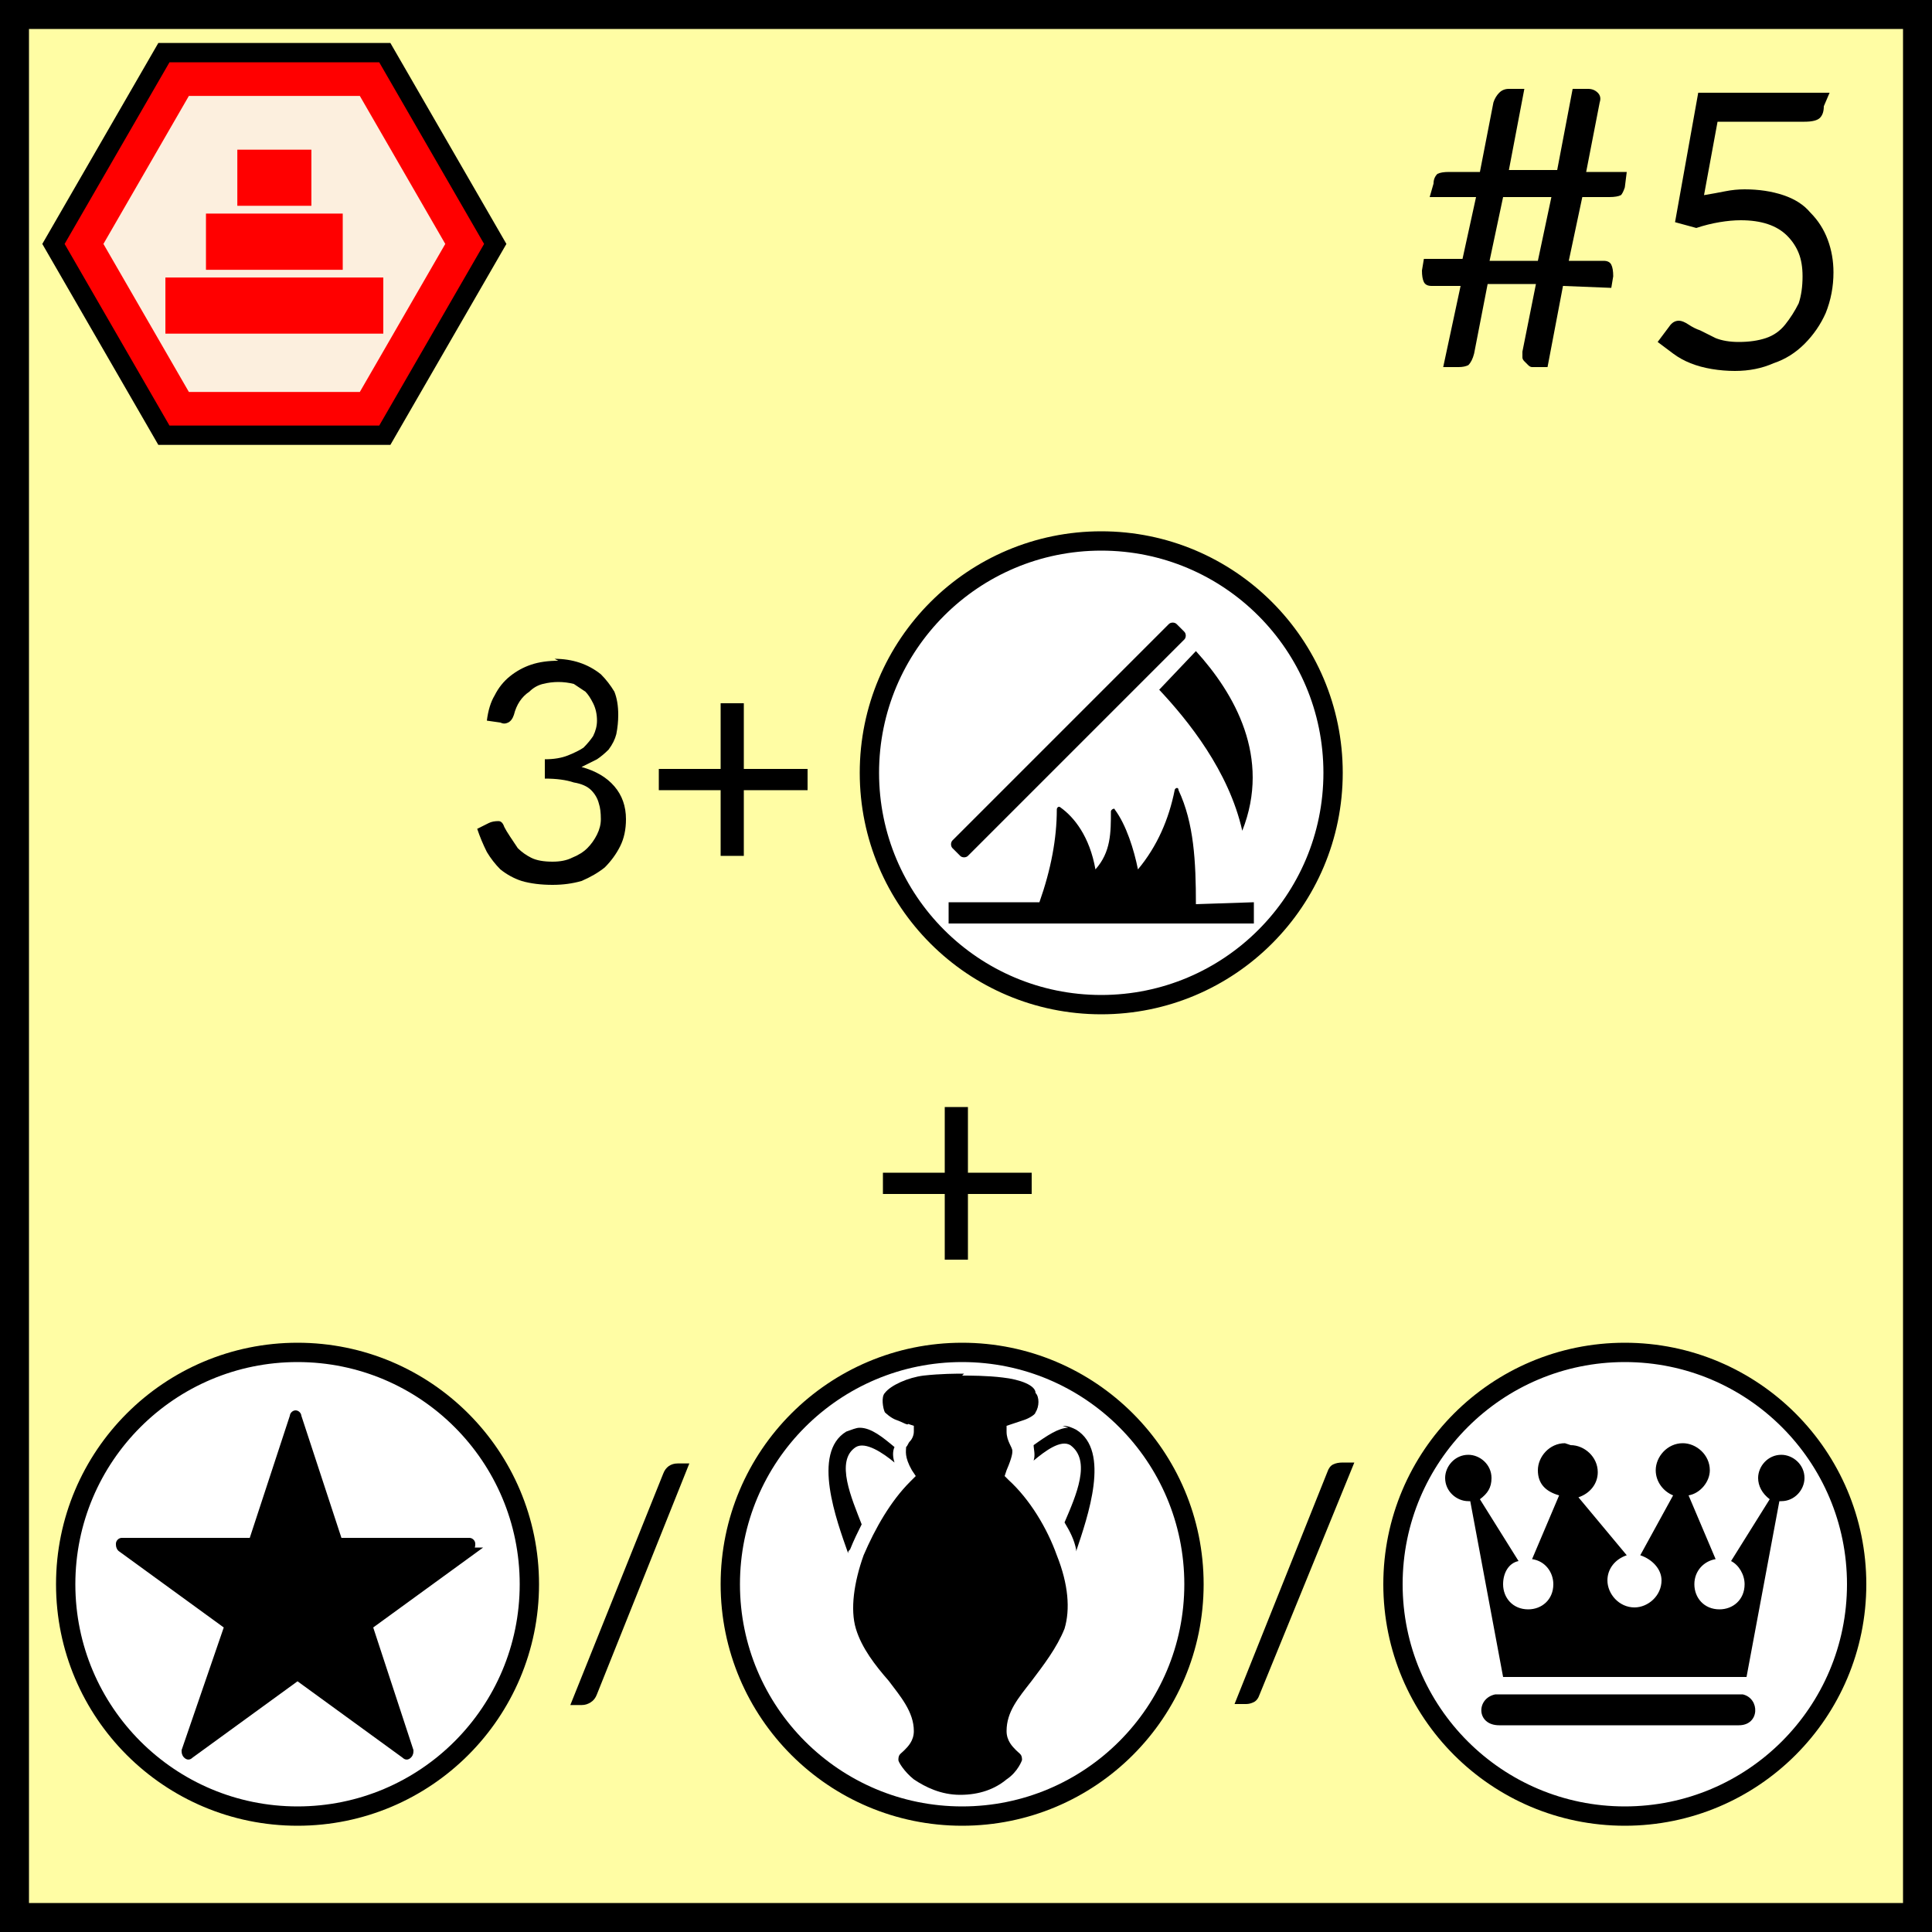
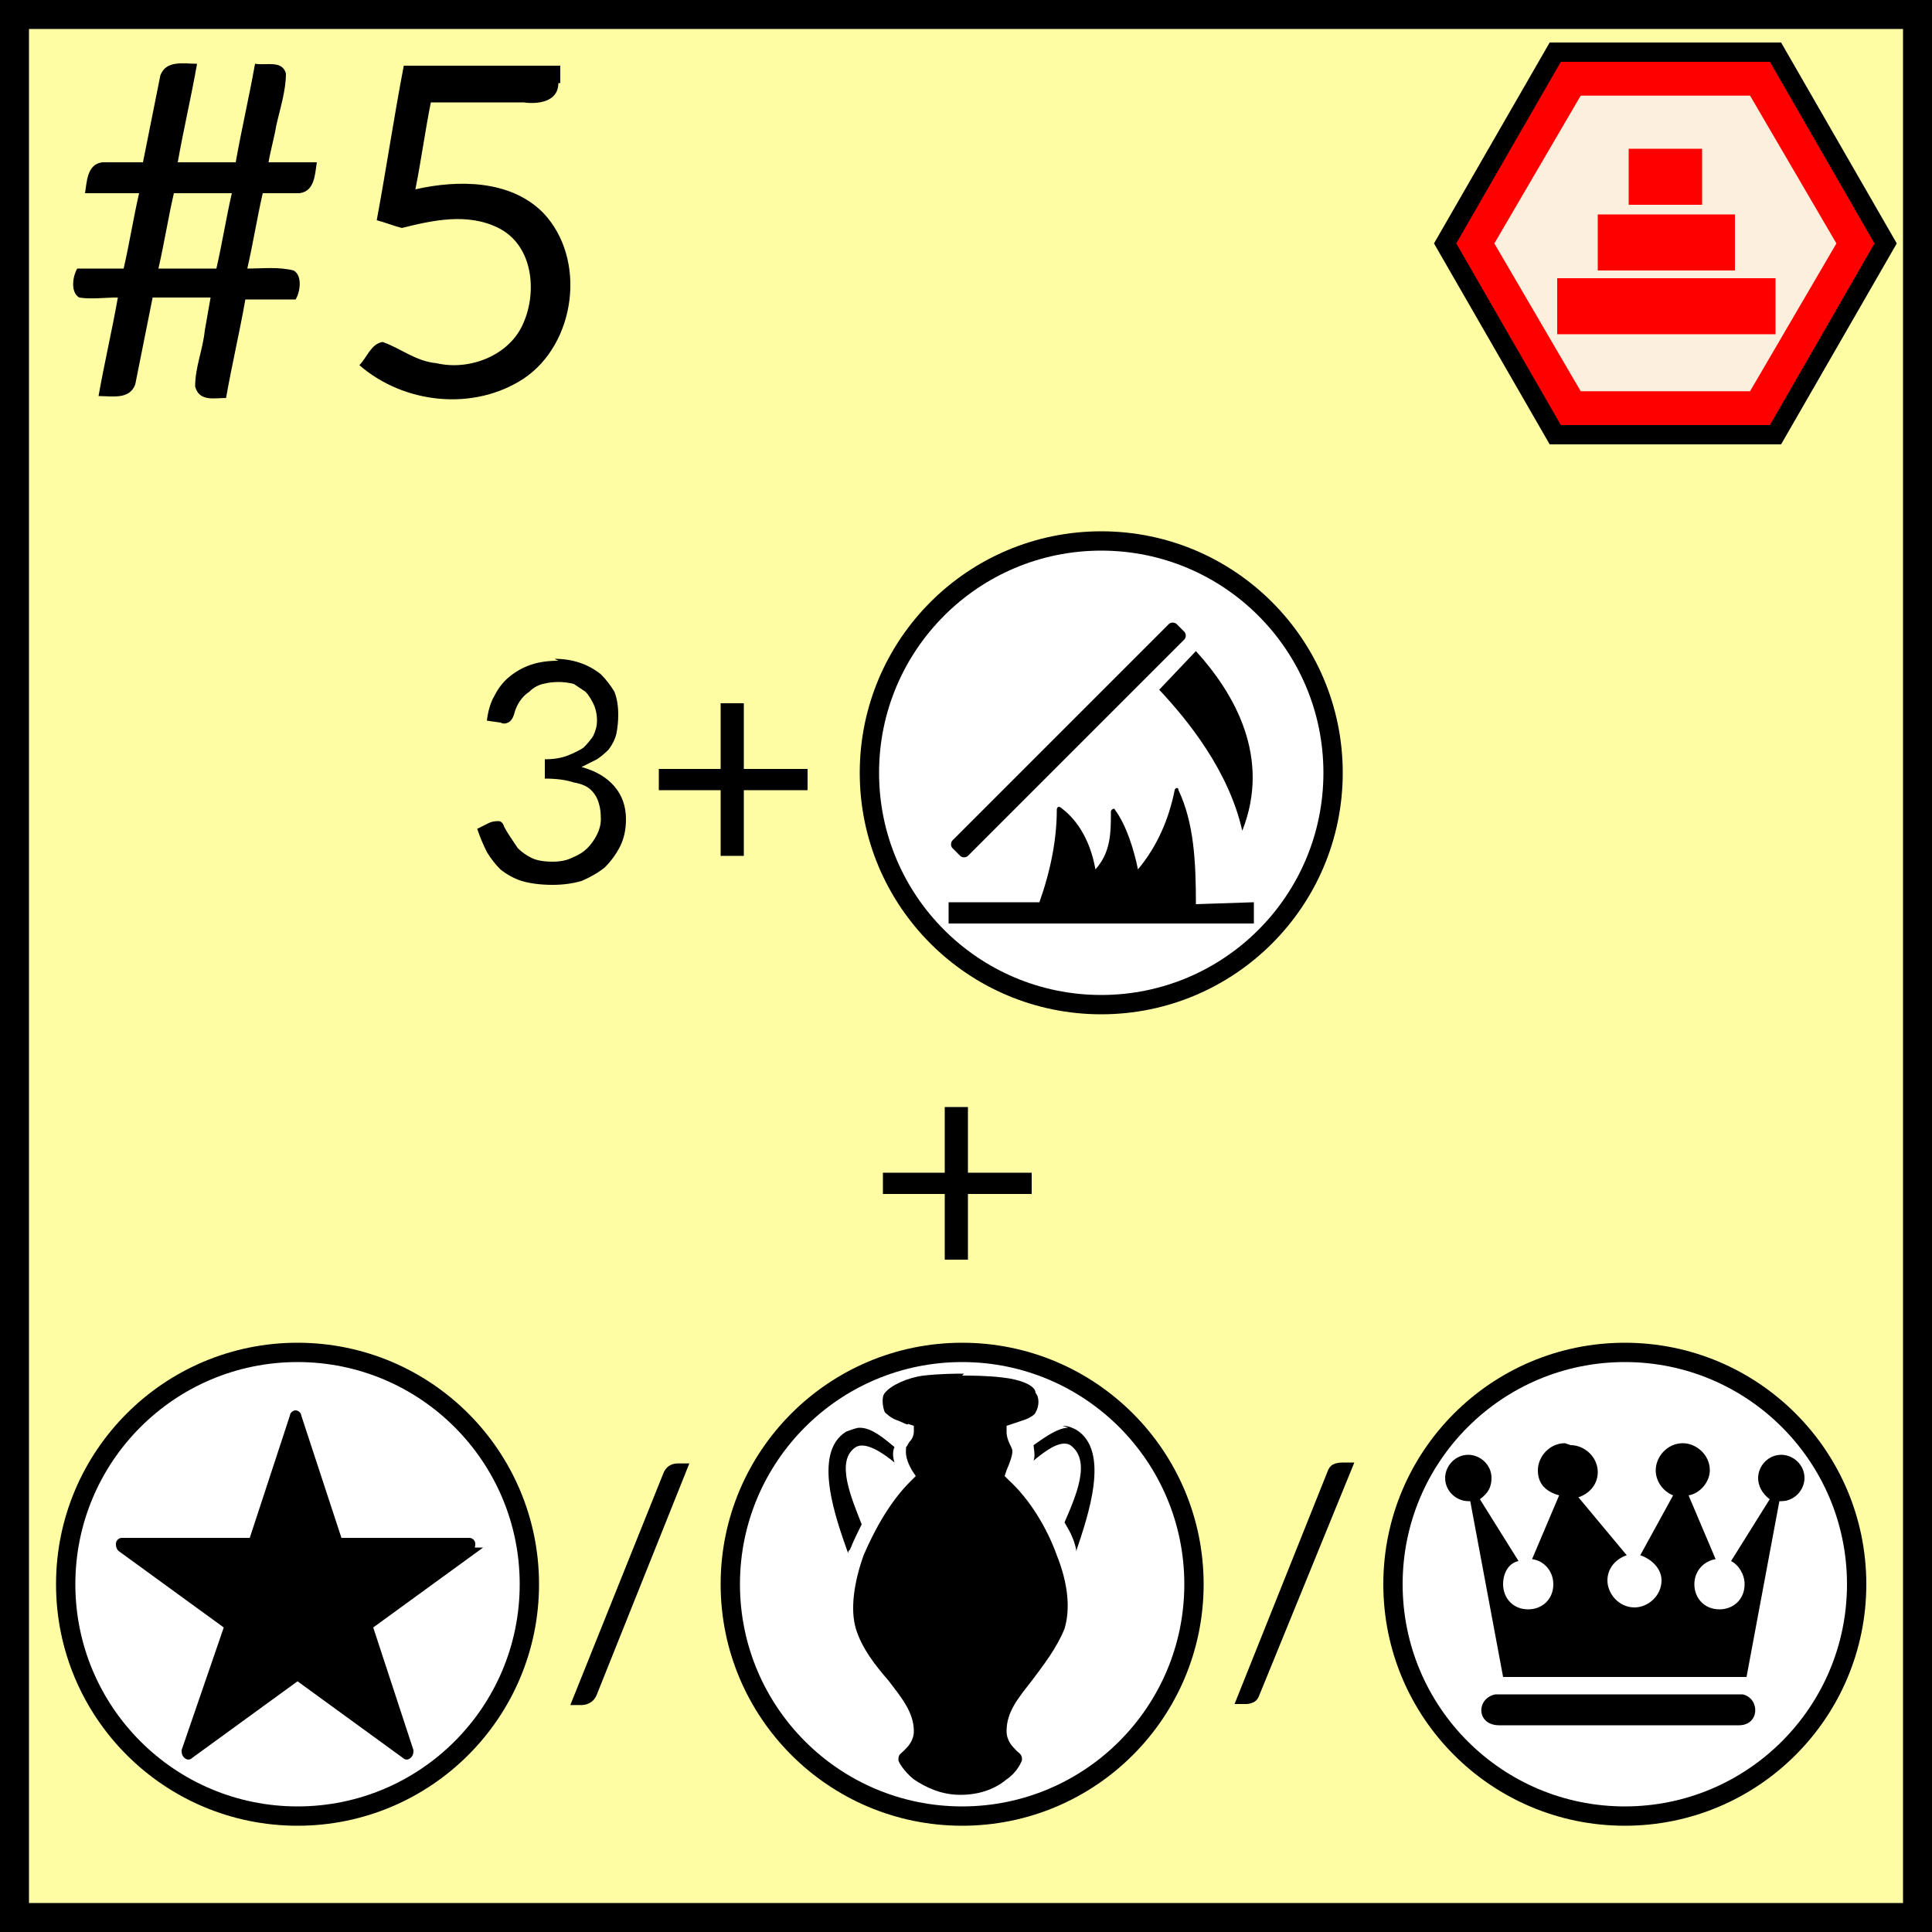
<svg xmlns="http://www.w3.org/2000/svg" height="100px" width="100px" viewbox="0 0 100 100">
  <rect style="fill:#fffda4;stroke:#000000;stroke-width:3px" x="0px" y="0px" width="100px" height="100px" />
  <g>
    <g>
-       <polygon style="fill:#fcefde;stroke:#ff0000;stroke-width:2.5px" points="9.055,3.714 19.346,3.714 24.491,12.626 19.346,21.538 9.055,21.538 3.910,12.626" />
-       <polygon style="fill:none;stroke:#000000;stroke-width:1px" points="8.484,2.724 19.917,2.724 25.634,12.626 19.917,22.528 8.484,22.528 2.767,12.626" />
+       <polygon style="fill:#fcefde;stroke:#ff0000;stroke-width:2.5px" points="81.1,3.7 91.3,3.7 96.5,12.6 91.3,21.5 81.1,21.5 75.9,12.6" />
+       <polygon style="fill:none;stroke:#000000;stroke-width:1px" points="80.5,2.7 91.9,2.7 97.6,12.6 91.9,22.5 80.5,22.5 74.8,12.6" />
    </g>
    <g>
-       <rect style="fill:#ff0000;fill-opacity:1;stroke:none" width="11.278" height="2.905" x="8.561" y="14.364" />
-       <rect style="fill:#ff0000;fill-opacity:1;stroke:none" width="7.079" height="2.91" x="10.661" y="11.055" />
-       <rect style="fill:#ff0000;fill-opacity:1;stroke:none" width="3.833" height="2.905" x="12.284" y="7.747" />
+       <rect style="fill:#ff0000;stroke:none" width="11.3" height="2.9" x="80.6" y="14.4" />
+       <rect style="fill:#ff0000;stroke:none" width="7.1" height="2.9" x="82.7" y="11.1" />
+       <rect style="fill:#ff0000;stroke:none" width="3.8" height="2.9" x="84.3" y="7.7" />
    </g>
  </g>
-   <path style="fill:#000000;stroke:none" d="M 80.9,14.8 80.1,19.0 h -0.8 q -0.1,0 -0.2,-0.1 -0.1,-0.1 -0.2,-0.2 -0.1,-0.1 -0.1,-0.2 0,-0.1 0,-0.3 l 0.7,-3.5 h -2.5 l -0.7,3.6 Q 76.2,18.7 76.0,18.9 75.8,19.0 75.5,19.0 h -0.8 l 0.9,-4.2 h -1.5 q -0.3,0 -0.4,-0.2 -0.1,-0.2 -0.1,-0.6 l 0.1,-0.6 h 2.0 L 76.4,10.2 H 74.0 L 74.2,9.5 Q 74.2,9.2 74.4,9.0 74.6,8.9 75.0,8.9 h 1.6 l 0.7,-3.6 q 0.1,-0.3 0.3,-0.5 0.2,-0.2 0.5,-0.2 h 0.8 l -0.8,4.2 h 2.5 l 0.8,-4.2 h 0.8 q 0.3,0 0.5,0.2 0.2,0.2 0.1,0.5 l -0.7,3.6 h 2.1 l -0.1,0.8 q -0.1,0.3 -0.2,0.4 -0.2,0.1 -0.6,0.1 h -1.4 l -0.7,3.3 h 1.8 q 0.3,0 0.4,0.2 0.1,0.2 0.1,0.6 l -0.1,0.6 z m -3.8,-1.3 h 2.5 L 80.3,10.2 h -2.5 z" />
-   <path style="fill:#000000;stroke:none" d="m 94.4,5.5 q 0,0.4 -0.2,0.6 -0.2,0.2 -0.8,0.2 h -4.5 l -0.7,3.8 q 0.6,-0.1 1.1,-0.2 0.5,-0.1 1.0,-0.1 1.1,0 2.0,0.3 0.9,0.3 1.4,0.9 0.6,0.6 0.9,1.4 0.3,0.8 0.3,1.7 0,1.1 -0.4,2.1 -0.4,0.9 -1.1,1.6 -0.7,0.7 -1.6,1.0 -0.9,0.4 -2.0,0.4 -0.6,0 -1.2,-0.1 -0.6,-0.1 -1.1,-0.3 -0.5,-0.2 -0.9,-0.5 -0.4,-0.3 -0.8,-0.6 l 0.6,-0.8 q 0.2,-0.3 0.5,-0.3 0.2,0 0.5,0.2 0.3,0.2 0.6,0.3 0.4,0.2 0.8,0.4 0.5,0.2 1.2,0.2 0.8,0 1.4,-0.2 0.6,-0.2 1.0,-0.7 0.4,-0.5 0.7,-1.1 0.2,-0.6 0.2,-1.4 0,-0.7 -0.2,-1.2 -0.2,-0.5 -0.6,-0.9 -0.4,-0.4 -1.0,-0.6 -0.6,-0.2 -1.4,-0.2 -0.5,0 -1.1,0.1 -0.6,0.1 -1.2,0.3 l -1.1,-0.3 1.2,-6.7 h 6.8 z" />
+   <path style="fill:#000000;stroke:none" d="m 12.7,15.5 c -0.3,1.7 -0.7,3.4 -1.0,5.1 -0.6,0 -1.4,0.2 -1.6,-0.6 0,-1.0 0.4,-1.9 0.5,-2.9 0.1,-0.6 0.2,-1.1 0.3,-1.7 -1.0,0 -2.0,0 -3.0,0 -0.3,1.5 -0.6,3.0 -0.9,4.5 -0.3,0.8 -1.2,0.6 -1.9,0.6 0.3,-1.7 0.7,-3.4 1.0,-5.1 -0.7,0 -1.4,0.1 -2.0,0 -0.5,-0.3 -0.3,-1.2 -0.1,-1.5 0.8,0 1.6,0 2.4,0 0.3,-1.3 0.5,-2.6 0.8,-3.9 -0.9,0 -1.9,0 -2.8,0 0.1,-0.6 0.1,-1.5 0.9,-1.6 0.7,0 1.4,0 2.1,0 0.3,-1.5 0.6,-3.0 0.9,-4.5 0.3,-0.8 1.2,-0.6 1.9,-0.6 -0.3,1.7 -0.7,3.4 -1.0,5.1 1.0,0 2.0,0 3.0,0 0.3,-1.7 0.7,-3.4 1.0,-5.1 0.6,0.1 1.4,-0.2 1.6,0.5 0,0.9 -0.3,1.8 -0.5,2.7 -0.1,0.6 -0.3,1.3 -0.4,1.9 0.8,0 1.7,0 2.5,0 -0.1,0.6 -0.1,1.5 -0.9,1.6 -0.6,0 -1.2,0 -1.9,0 -0.3,1.3 -0.5,2.6 -0.8,3.9 0.8,0 1.6,-0.1 2.4,0.1 0.5,0.3 0.3,1.2 0.1,1.5 -0.9,0 -1.9,0 -2.8,0 z m -4.5,-1.6 c 1.0,0 2.0,0 3.0,0 0.3,-1.3 0.5,-2.6 0.8,-3.9 -1.0,0 -2.0,0 -3.0,0 -0.3,1.3 -0.5,2.6 -0.8,3.9 z" />
+   <path style="fill:#000000;stroke:none" d="m 28.9,4.3 c 0,1.0 -1.1,1.1 -1.8,1.0 -1.6,0 -3.2,0 -4.8,0 -0.3,1.5 -0.5,3.0 -0.8,4.5 2.2,-0.5 4.9,-0.5 6.6,1.2 2.3,2.4 1.7,6.8 -1.0,8.6 -2.6,1.7 -6.2,1.3 -8.5,-0.7 0.4,-0.4 0.6,-1.1 1.2,-1.2 0.9,0.3 1.7,1.0 2.8,1.1 1.7,0.4 3.8,-0.4 4.5,-2.1 0.7,-1.6 0.5,-4.0 -1.3,-4.9 -1.6,-0.8 -3.4,-0.4 -5.0,0 -0.4,-0.1 -0.9,-0.3 -1.3,-0.4 0.5,-2.7 0.9,-5.4 1.4,-8.0 2.7,0 5.4,0 8.1,0 0,0.3 0,0.6 0,0.9 z" />
  <path style="fill:#000000;stroke:none" d="m 28.7,34.1 q 0.7,0 1.3,0.2 0.6,0.2 1.1,0.6 0.4,0.4 0.7,0.9 0.2,0.5 0.2,1.2 0,0.5 -0.1,1.0 -0.1,0.4 -0.4,0.8 -0.3,0.3 -0.6,0.5 -0.4,0.2 -0.8,0.4 1.1,0.3 1.7,1.0 0.6,0.7 0.6,1.7 0,0.8 -0.3,1.4 -0.3,0.6 -0.8,1.1 -0.5,0.4 -1.2,0.7 -0.7,0.2 -1.5,0.2 -0.9,0 -1.6,-0.2 -0.6,-0.2 -1.1,-0.6 -0.4,-0.4 -0.7,-0.9 -0.3,-0.6 -0.5,-1.2 l 0.6,-0.3 q 0.2,-0.1 0.5,-0.1 0.2,0 0.3,0.3 0.1,0.2 0.3,0.5 0.2,0.3 0.4,0.6 0.3,0.3 0.7,0.5 0.4,0.2 1.1,0.2 0.6,0 1.0,-0.2 0.5,-0.2 0.8,-0.5 0.3,-0.3 0.5,-0.7 0.2,-0.4 0.2,-0.8 0,-0.5 -0.1,-0.8 -0.1,-0.4 -0.4,-0.7 -0.3,-0.3 -0.9,-0.4 -0.6,-0.2 -1.5,-0.2 v -1.0 q 0.7,0 1.2,-0.2 0.5,-0.2 0.8,-0.4 0.3,-0.3 0.5,-0.6 0.2,-0.4 0.2,-0.8 0,-0.5 -0.2,-0.9 -0.2,-0.4 -0.4,-0.6 -0.3,-0.2 -0.6,-0.4 -0.4,-0.1 -0.8,-0.1 -0.4,0 -0.8,0.1 -0.4,0.1 -0.7,0.4 -0.3,0.2 -0.5,0.5 -0.2,0.3 -0.3,0.7 -0.1,0.3 -0.3,0.4 -0.2,0.1 -0.4,0 l -0.7,-0.1 q 0.1,-0.8 0.4,-1.3 0.3,-0.6 0.8,-1.0 0.5,-0.4 1.1,-0.6 0.6,-0.2 1.4,-0.2 z" />
  <path style="fill:#000000;stroke:none" d="m 38.5,36.4 v 3.4 h 3.3 v 1.1 h -3.3 v 3.4 h -1.2 v -3.4 h -3.2 v -1.1 h 3.2 v -3.4 z" />
  <g>
    <circle style="fill:#ffffff;stroke:#000000;stroke-width:1px" cy="40" cx="57" r="12" />
    <path style="fill:#000000;stroke:none" d="M 49.7,44.3 49.3,43.9 c -0.1,-0.1 -0.1,-0.3 0,-0.4 L 60.5,32.3 c 0.1,-0.1 0.3,-0.1 0.4,0 l 0.4,0.4 c 0.1,0.1 0.1,0.3 0,0.4 L 50.1,44.3 c -0.1,0.1 -0.3,0.1 -0.4,0 z" />
    <path style="fill:#000000;stroke:none" d="m 64.9,46.7 v 1.1 H 49.1 v -1.1 h 4.7 c 0.6,-1.7 0.9,-3.3 0.9,-4.8 0,-0.1 0.1,-0.2 0.2,-0.1 0.7,0.5 1.5,1.5 1.8,3.2 0.8,-0.9 0.8,-1.9 0.8,-3.0 0,-0.1 0.2,-0.2 0.2,-0.1 0.6,0.8 1.0,2.1 1.2,3.1 1.0,-1.2 1.6,-2.6 1.9,-4.1 0,-0.1 0.2,-0.2 0.2,0 0.8,1.7 0.9,3.7 0.9,5.9 z" />
    <path style="fill:#000000;stroke:none" d="m 64.4,43.0 c 0,0 -0.1,0 -0.1,0 -0.7,-3.1 -2.8,-5.7 -4.3,-7.3 L 61.9,33.7 c 0,0 0,0 0,0 2.0,2.2 3.9,5.5 2.4,9.3 z" />
  </g>
  <path style="fill:#000000;stroke:none" d="m 50.1,57.3 v 3.4 h 3.3 v 1.1 h -3.3 v 3.4 h -1.2 v -3.4 h -3.2 v -1.1 h 3.2 v -3.4 z" />
  <g>
    <circle style="fill:#ffffff;stroke:#000000;stroke-width:1px" cy="82" cx="15.4" r="12" />
    <path style="fill:#000000;stroke:#000000;stroke-width:0.2px" d="m 24.7,80.2 -5.5,4.0 2.1,6.4 c 0,0.1 0,0.2 -0.1,0.3 -0.1,0.1 -0.2,0.1 -0.3,0 l -5.5,-4.0 -5.5,4.0 c -0.1,0.1 -0.2,0.1 -0.3,0 -0.1,-0.1 -0.1,-0.2 -0.1,-0.3 l 2.2,-6.4 -5.5,-4.0 c -0.1,-0.1 -0.1,-0.2 -0.1,-0.3 0,-0.1 0.1,-0.2 0.2,-0.2 H 13.0 l 2.1,-6.4 c 0,-0.1 0.1,-0.2 0.2,-0.2 0.1,0 0.2,0.1 0.2,0.2 l 2.1,6.4 h 6.7 c 0.1,0 0.2,0.1 0.2,0.2 0,0.1 0,0.2 -0.1,0.3 z" />
  </g>
  <path style="fill:#000000;stroke:none" d="m 30.896,87.7 q -0.104,0.28 -0.328,0.416 -0.216,0.136 -0.448,0.136 h -0.6 l 4.808,-11.976 q 0.096,-0.256 0.288,-0.392 0.2,-0.136 0.456,-0.136 h 0.608 z" />
  <g>
    <circle style="fill:#ffffff;stroke:#000000;stroke-width:1px" cy="82" cx="49.8" r="12" />
    <path style="fill:#000000;stroke:none" d="m 49.9,71.1 c -0.4,0 -1.2,0 -2.1,0.1 -0.8,0.1 -1.7,0.5 -2.0,0.9 -0.2,0.2 -0.1,0.8 0,1.0 0,0 0.3,0.3 0.6,0.4 0.3,0.1 0.6,0.3 0.6,0.2 l 0.3,0.1 v 0.3 c 0,0.2 -0.1,0.4 -0.2,0.5 -0.1,0.1 -0.1,0.2 -0.2,0.3 0,0.2 -0.1,0.5 0.3,1.2 l 0.2,0.3 -0.3,0.3 c -1.0,1.0 -1.8,2.4 -2.4,3.8 -0.5,1.4 -0.7,2.8 -0.4,3.8 0.3,1.0 1.0,1.9 1.7,2.7 0.6,0.8 1.3,1.6 1.3,2.6 0,0.5 -0.3,0.8 -0.5,1.0 -0.2,0.2 -0.3,0.2 -0.3,0.5 0,0.1 0.3,0.6 0.8,1.0 0.6,0.4 1.4,0.8 2.4,0.8 1.0,0 1.8,-0.3 2.4,-0.8 0.6,-0.4 0.8,-1.0 0.8,-1.0 0,-0.3 -0.1,-0.3 -0.3,-0.5 -0.2,-0.2 -0.5,-0.5 -0.5,-1.0 0,-1.0 0.6,-1.7 1.3,-2.6 0.6,-0.8 1.3,-1.7 1.7,-2.7 0.3,-1.0 0.2,-2.3 -0.4,-3.8 -0.5,-1.4 -1.4,-2.9 -2.5,-3.9 l -0.2,-0.2 0.1,-0.3 c 0.3,-0.7 0.3,-0.9 0.3,-1.0 0,-0.2 -0.3,-0.5 -0.3,-1.0 v -0.3 l 0.3,-0.1 c 0,0 0.3,-0.1 0.6,-0.2 0.3,-0.1 0.6,-0.3 0.6,-0.4 0.2,-0.3 0.2,-0.8 0,-1.0 0,-0.4 -0.8,-0.7 -1.7,-0.8 -0.8,-0.1 -1.7,-0.1 -2.1,-0.1 z m -5.4,2.8 c -0.2,0 -0.4,0.1 -0.7,0.2 -1.8,1.1 -0.5,4.6 0.1,6.3 0,-0.1 0,-0.1 0.1,-0.2 0.2,-0.5 0.4,-0.9 0.6,-1.3 -0.5,-1.3 -1.4,-3.3 -0.3,-4.0 0.5,-0.3 1.4,0.3 2.0,0.8 -0.1,-0.3 -0.1,-0.6 0,-0.8 -0.6,-0.5 -1.2,-1.0 -1.8,-1.0 z m 10.8,0 c -0.5,0 -1.1,0.4 -1.8,0.9 0,0.2 0.1,0.5 0,0.8 0.6,-0.5 1.4,-1.1 1.9,-0.8 1.1,0.8 0.3,2.6 -0.3,4.0 0.3,0.5 0.5,0.9 0.6,1.4 0,0 0,0.1 0,0.1 0.6,-1.8 1.8,-5.2 0,-6.3 -0.2,-0.1 -0.4,-0.2 -0.7,-0.2 z" />
  </g>
  <path style="fill:#000000;stroke:none" d="m 65.2,87.7 q -0.1,0.3 -0.3,0.4 -0.2,0.1 -0.4,0.1 h -0.6 l 4.8,-12.0 q 0.1,-0.3 0.3,-0.4 0.2,-0.1 0.5,-0.1 h 0.6 z" />
  <g>
    <circle style="fill:#ffffff;stroke:#000000;stroke-width:1px" cy="82" cx="84.1" r="12" />
    <path style="fill:#000000;stroke:none" d="m 81.0,74.7 c -0.8,0 -1.4,0.7 -1.4,1.4 0,0.7 0.4,1.1 1.1,1.3 l -1.4,3.3 c 0.7,0.1 1.1,0.7 1.1,1.3 0,0.8 -0.6,1.3 -1.3,1.3 -0.8,0 -1.3,-0.6 -1.3,-1.3 0,-0.6 0.3,-1.1 0.8,-1.2 l -2.0,-3.2 c 0.4,-0.3 0.6,-0.6 0.6,-1.1 0,-0.7 -0.6,-1.2 -1.2,-1.2 -0.7,0 -1.2,0.6 -1.2,1.2 0,0.7 0.6,1.2 1.2,1.2 0,0 0,0 0.1,0 l 1.7,9.1 h 12.6 l 1.7,-9.1 c 0,0 0,0 0.1,0 0.7,0 1.2,-0.6 1.2,-1.2 0,-0.7 -0.6,-1.2 -1.2,-1.2 -0.7,0 -1.2,0.6 -1.2,1.2 0,0.4 0.2,0.8 0.6,1.1 l -2.0,3.2 c 0.4,0.2 0.7,0.7 0.7,1.2 0,0.8 -0.6,1.3 -1.3,1.3 -0.8,0 -1.3,-0.6 -1.3,-1.3 0,-0.7 0.5,-1.2 1.1,-1.3 l -1.4,-3.3 c 0.6,-0.1 1.1,-0.7 1.1,-1.3 0,-0.8 -0.7,-1.4 -1.4,-1.4 -0.8,0 -1.4,0.7 -1.4,1.4 0,0.6 0.4,1.1 0.9,1.3 l -1.7,3.1 c 0.6,0.2 1.1,0.7 1.1,1.3 0,0.8 -0.7,1.4 -1.4,1.4 -0.8,0 -1.4,-0.7 -1.4,-1.4 0,-0.6 0.4,-1.1 1.0,-1.3 l -2.5,-3.0 c 0.6,-0.2 1,-0.7 1,-1.3 0,-0.8 -0.7,-1.4 -1.4,-1.4 z m -3.6,13.0 c -1.0,0.2 -1.0,1.6 0.2,1.6 h 0.3 v 0 h 11.8 v 0 h 0.3 c 1.1,0 1.1,-1.4 0.2,-1.6 z" />
  </g>
</svg>
